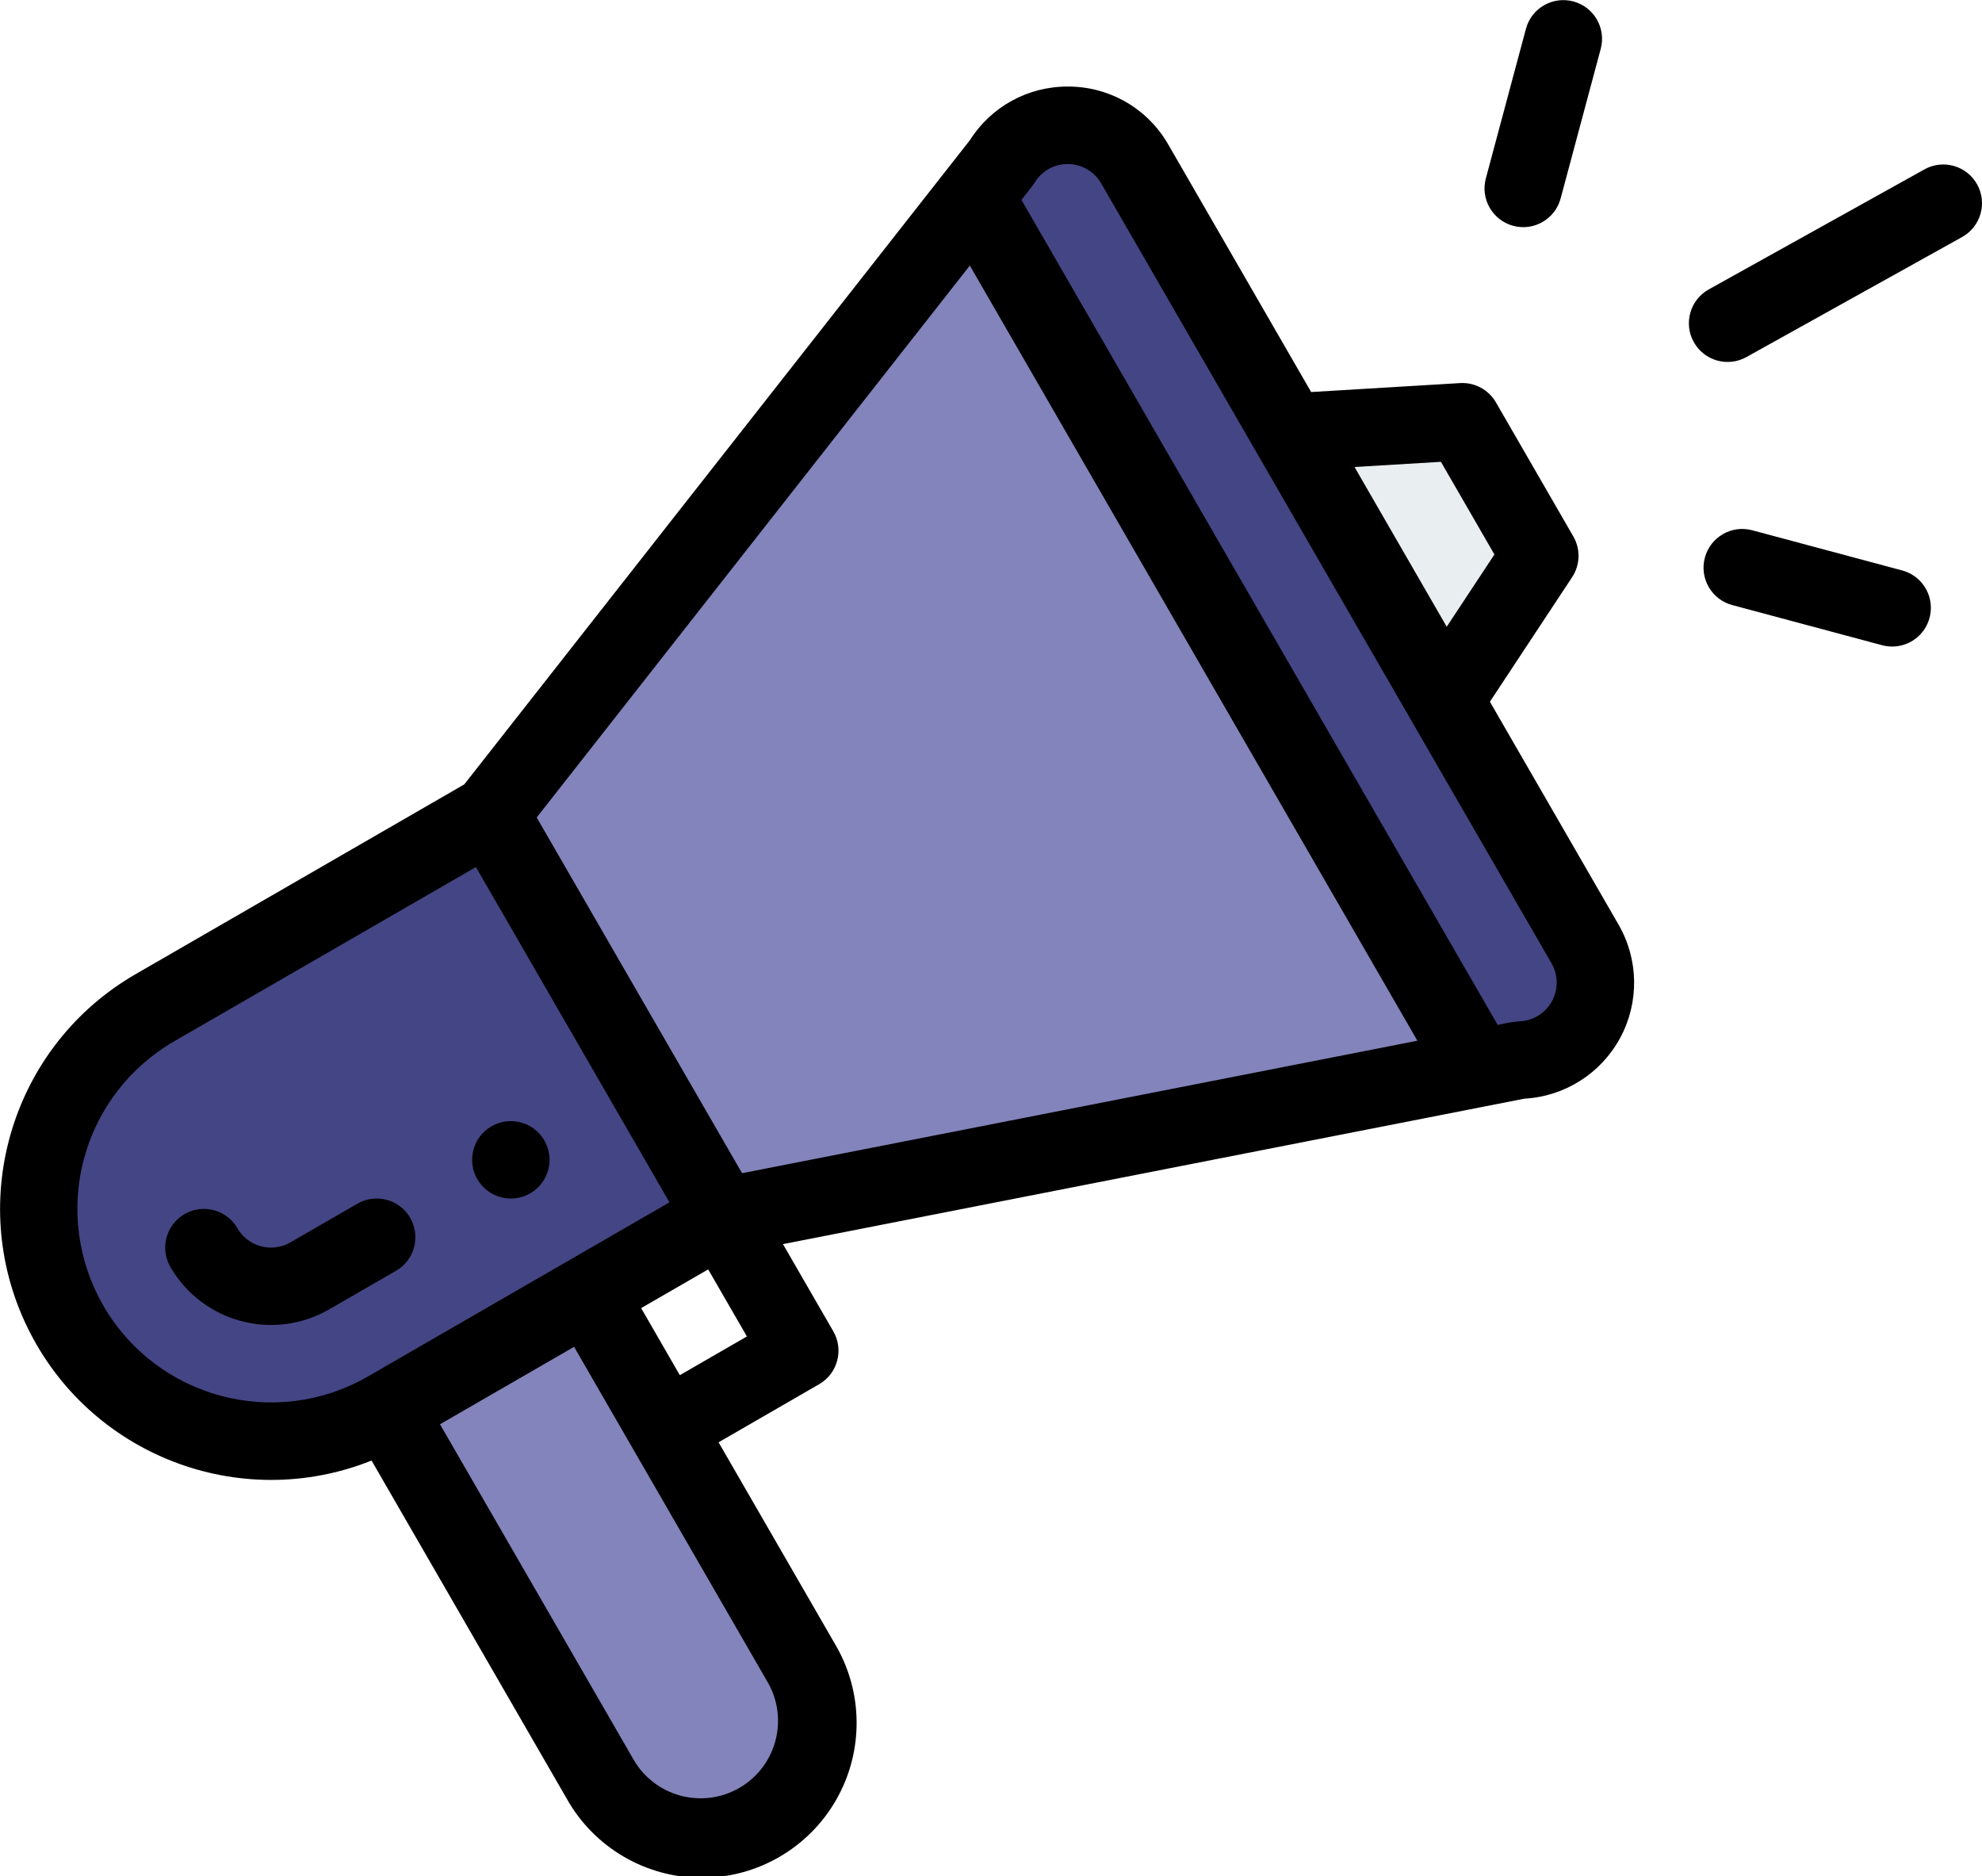
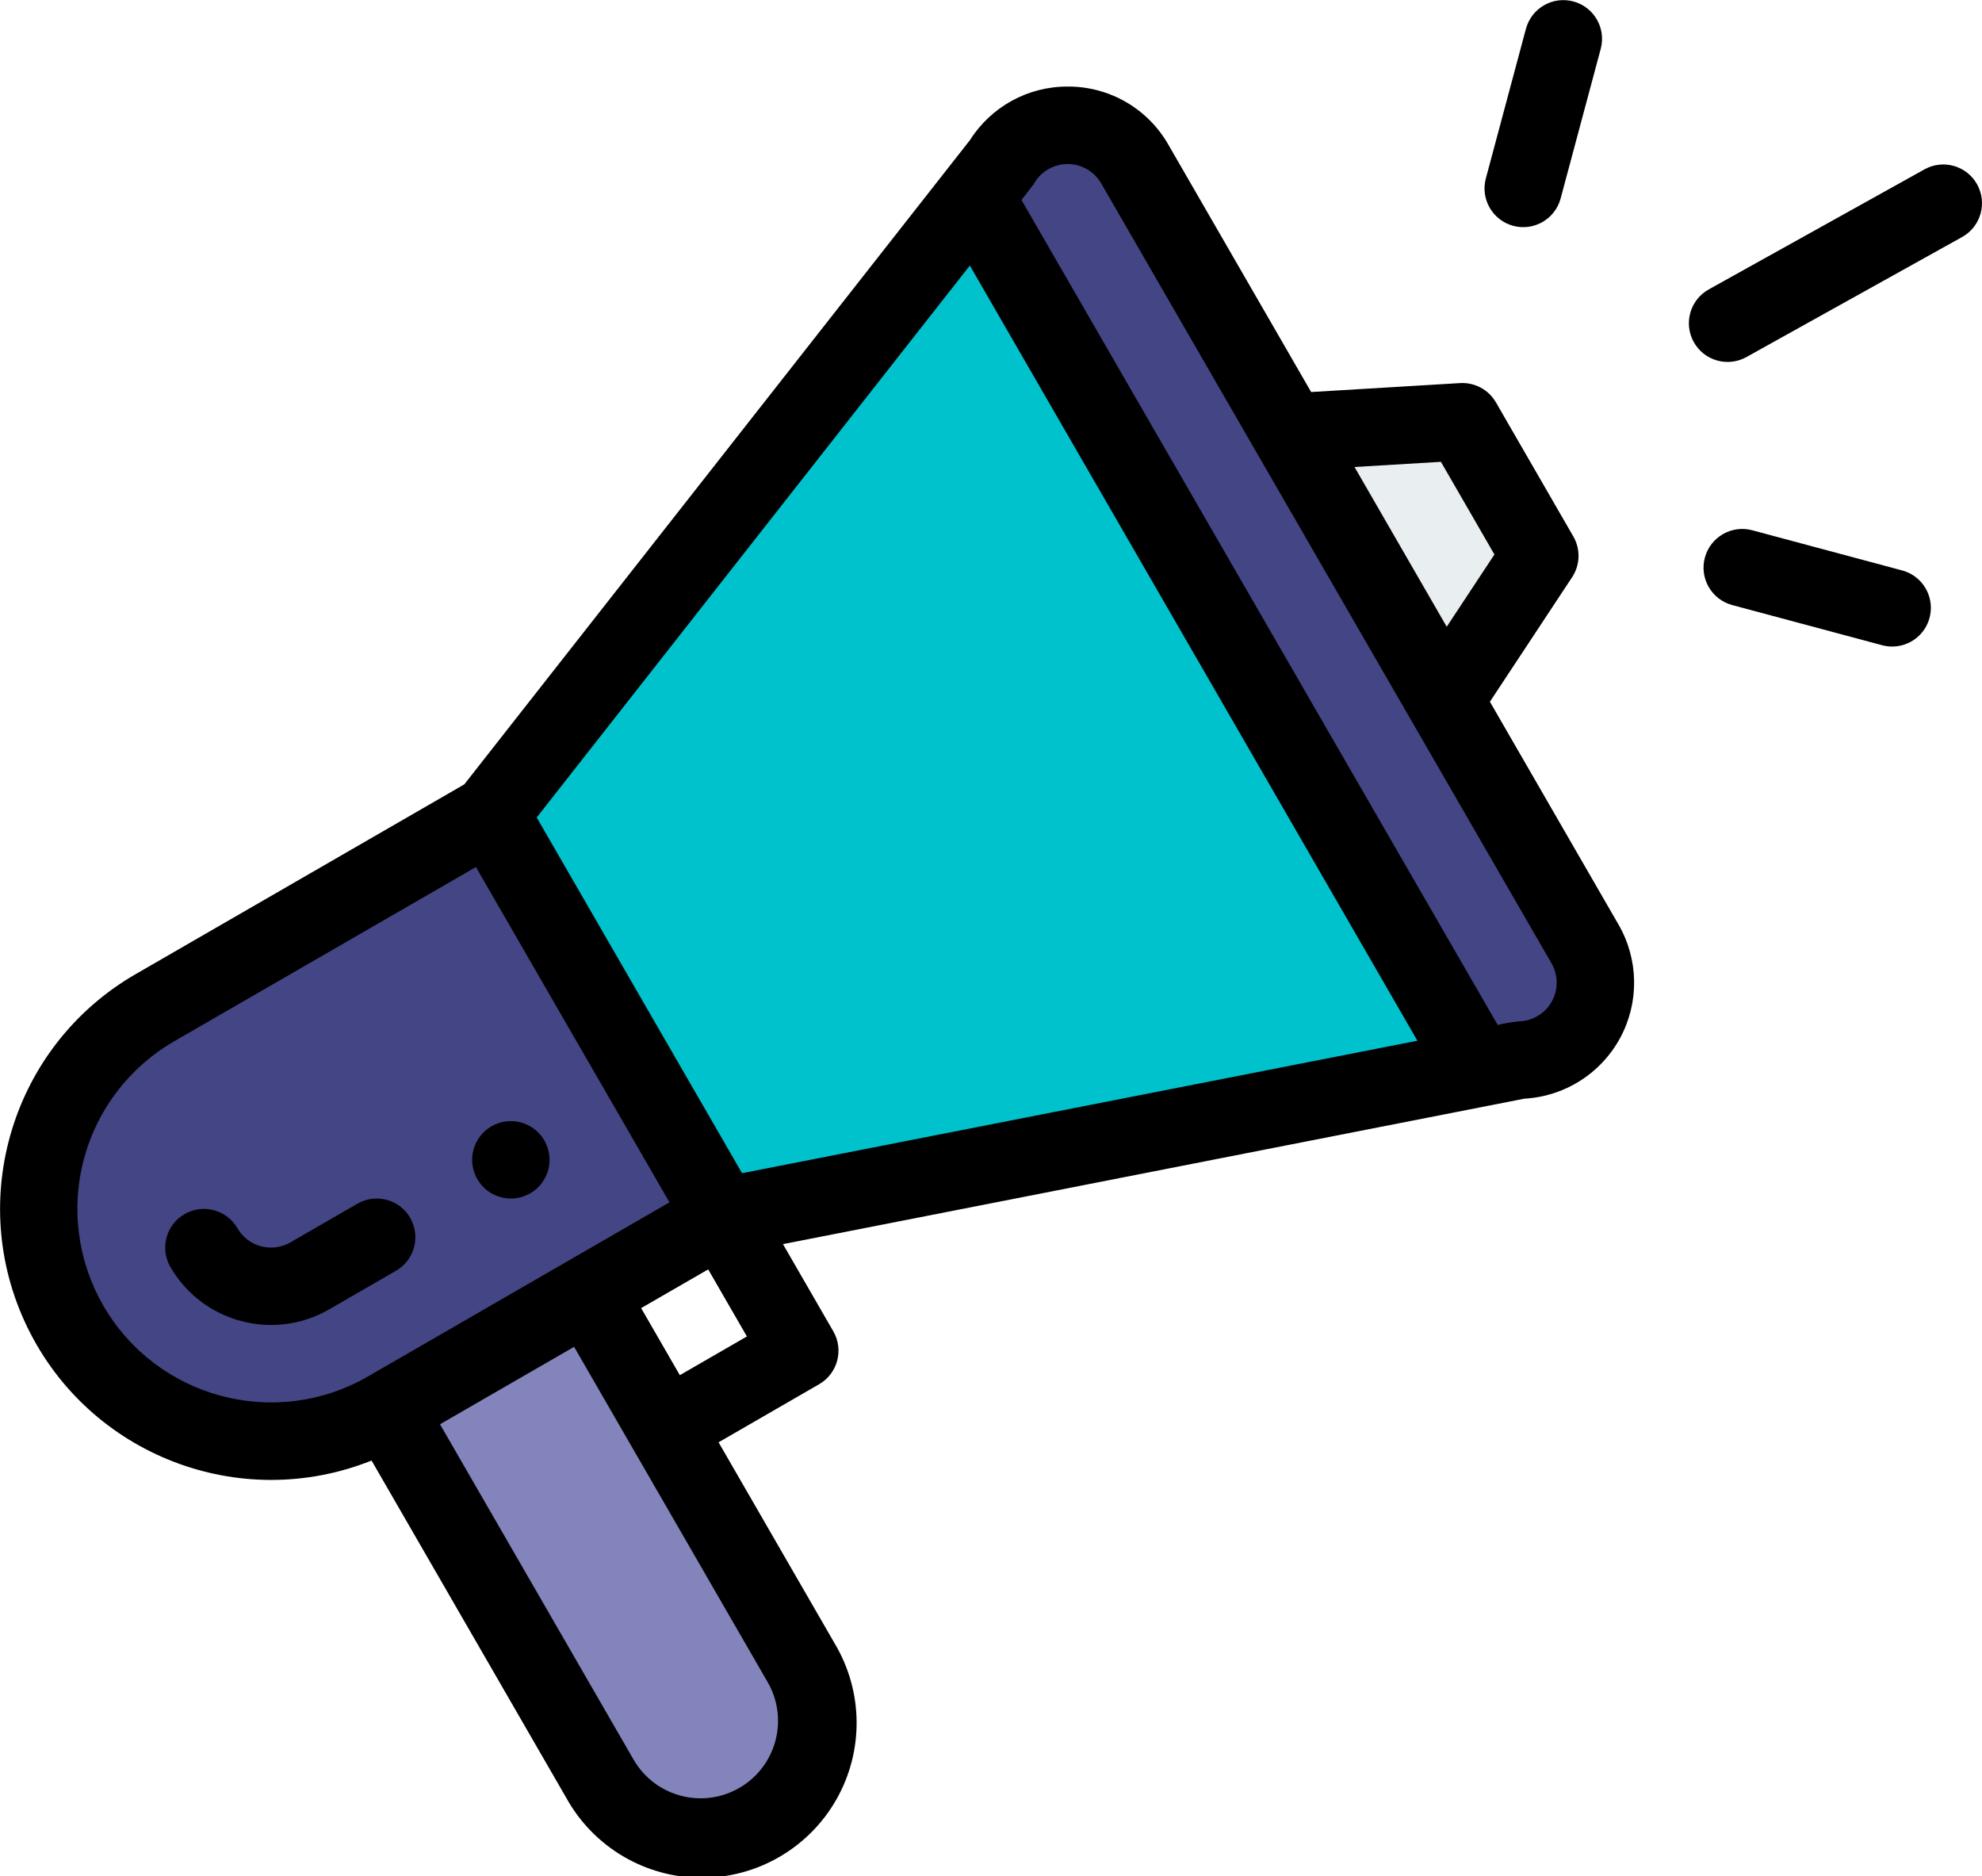
- <svg xmlns="http://www.w3.org/2000/svg" width="100" height="94.626" viewBox="0 0 100 94.626">
+ <svg xmlns="http://www.w3.org/2000/svg" width="100" height="94.627" viewBox="0 0 100 94.627">
  <defs>
    <style>
-             .prefix__cls-1{fill:#444584}.prefix__cls-2{fill:#8384bb}
+             .prefix__cls-1{fill:#444584}
        </style>
  </defs>
  <g id="prefix__promotion_1_" data-name="promotion (1)">
    <path id="prefix__Path_2747" d="M32.773 210.293l11.719 20.3-16.914 9.766a11.719 11.719 0 1 1-11.719-20.3zm0 0" class="prefix__cls-1" data-name="Path 2747" transform="translate(-8.046 -169.22)" />
    <path id="prefix__Path_2748" d="M282.4 73.656a3.906 3.906 0 0 1-3.288 5.857l-2.2.432-.049-.248-25.144-43.55-.164-.129 1.406-1.791a3.906 3.906 0 0 1 6.717.08c39.022 67.584-10.207-17.681 22.722 39.349zm0 0" class="prefix__cls-1" data-name="Path 2748" transform="translate(-202.423 -26.035)" />
-     <path id="prefix__Path_2749" d="M120.895 352.823a5.859 5.859 0 0 1-10.149 5.859L100 340.074l10.149-5.859 10.742 18.608zm0 0" class="prefix__cls-2" data-name="Path 2749" transform="translate(-80.472 -268.938)" />
+     <path id="prefix__Path_2749" d="M120.895 352.823a5.859 5.859 0 0 1-10.149 5.859L100 340.074l10.149-5.859 10.742 18.608zm0 0" data-name="Path 2749" transform="translate(-80.472 -268.938)" style="fill:#8384bb" />
    <path id="prefix__Path_2750" d="M341.855 108.934l3.906 6.766-4.813 7.289-7.812-13.531zm0 0" data-name="Path 2750" transform="translate(-268.071 -87.658)" style="fill:#e9eef0" />
-     <path id="prefix__Path_2751" d="M176.316 94.791l.049.248-38.041 7.461L126.6 82.2 151 51.11l.164.129zm0 0" class="prefix__cls-2" data-name="Path 2751" transform="translate(-101.878 -41.13)" />
+     <path id="prefix__Path_2751" d="M176.316 94.791l.049.248-38.041 7.461L126.6 82.2 151 51.11l.164.129zm0 0" data-name="Path 2751" transform="translate(-101.878 -41.13)" style="fill:#00c2cd" />
    <path id="prefix__Path_2752" d="M124.894 293.219a1.953 1.953 0 1 0-2.668-.715 1.954 1.954 0 0 0 2.668.715zm0 0" data-name="Path 2752" transform="translate(-98.143 -233.017)" />
    <path id="prefix__Path_2753" d="M18.747 91.671l9.836 17.037a7.812 7.812 0 1 0 13.531-7.808l-5.859-10.15 5.074-2.93a1.954 1.954 0 0 0 .715-2.668l-2.54-4.4 37.41-7.338a5.858 5.858 0 0 0 4.749-8.779L75.172 53.39l4.148-6.283a1.954 1.954 0 0 0 .062-2.053l-3.906-6.766a1.957 1.957 0 0 0-1.809-.973l-7.514.451-7.206-12.481a5.808 5.808 0 0 0-5-2.929h-.075a5.808 5.808 0 0 0-4.933 2.7L23.424 57.56 6.837 67.136a13.672 13.672 0 0 0 11.91 24.535zm19.985 11.179a3.906 3.906 0 0 1-6.767 3.905L22.2 89.84l6.766-3.906 9.766 16.917zM34.3 87.363l-1.952-3.383 3.383-1.953 1.953 3.383zm38.4-46.076l2.7 4.675-2.407 3.645-4.652-8.059zM52.2 27.2a1.953 1.953 0 0 1 3.358.039L78.28 66.586a1.953 1.953 0 0 1-1.643 2.928 7.171 7.171 0 0 0-1.071.182l-24.03-41.622c.5-.648.569-.711.669-.875zm-3.268 4.186l22.582 39.105-34.074 6.683-10.361-17.945zM5.215 83.859a9.759 9.759 0 0 1 3.575-13.34l15.222-8.789 9.766 16.914-15.223 8.79a9.778 9.778 0 0 1-13.34-3.575zm0 0" data-name="Path 2753" transform="translate(0 -17.989)" />
    <path id="prefix__Path_2754" d="M55.045 310.549a1.953 1.953 0 0 0-2.668-.715l-3.383 1.953a1.956 1.956 0 0 1-2.668-.715 1.953 1.953 0 1 0-3.383 1.953 5.867 5.867 0 0 0 8 2.145l3.383-1.953a1.953 1.953 0 0 0 .715-2.668zm0 0" data-name="Path 2754" transform="translate(-34.346 -249.109)" />
    <path id="prefix__Path_2755" d="M448.162 42.728l-10.883 6.056a1.953 1.953 0 1 0 1.9 3.413l10.883-6.056a1.953 1.953 0 0 0-1.9-3.413zm0 0" data-name="Path 2755" transform="translate(-351.065 -34.184)" />
    <path id="prefix__Path_2756" d="M450.069 138.71l-7.546-2.022a1.953 1.953 0 1 0-1.011 3.773l7.547 2.022a1.953 1.953 0 1 0 1.01-3.773zm0 0" data-name="Path 2756" transform="translate(-354.114 -109.937)" />
    <path id="prefix__Path_2757" d="M385.583 1.448L383.559 9a1.953 1.953 0 0 0 3.773 1.012l2.023-7.547a1.953 1.953 0 1 0-3.773-1.012zm0 0" data-name="Path 2757" transform="translate(-308.592)" />
  </g>
</svg>
